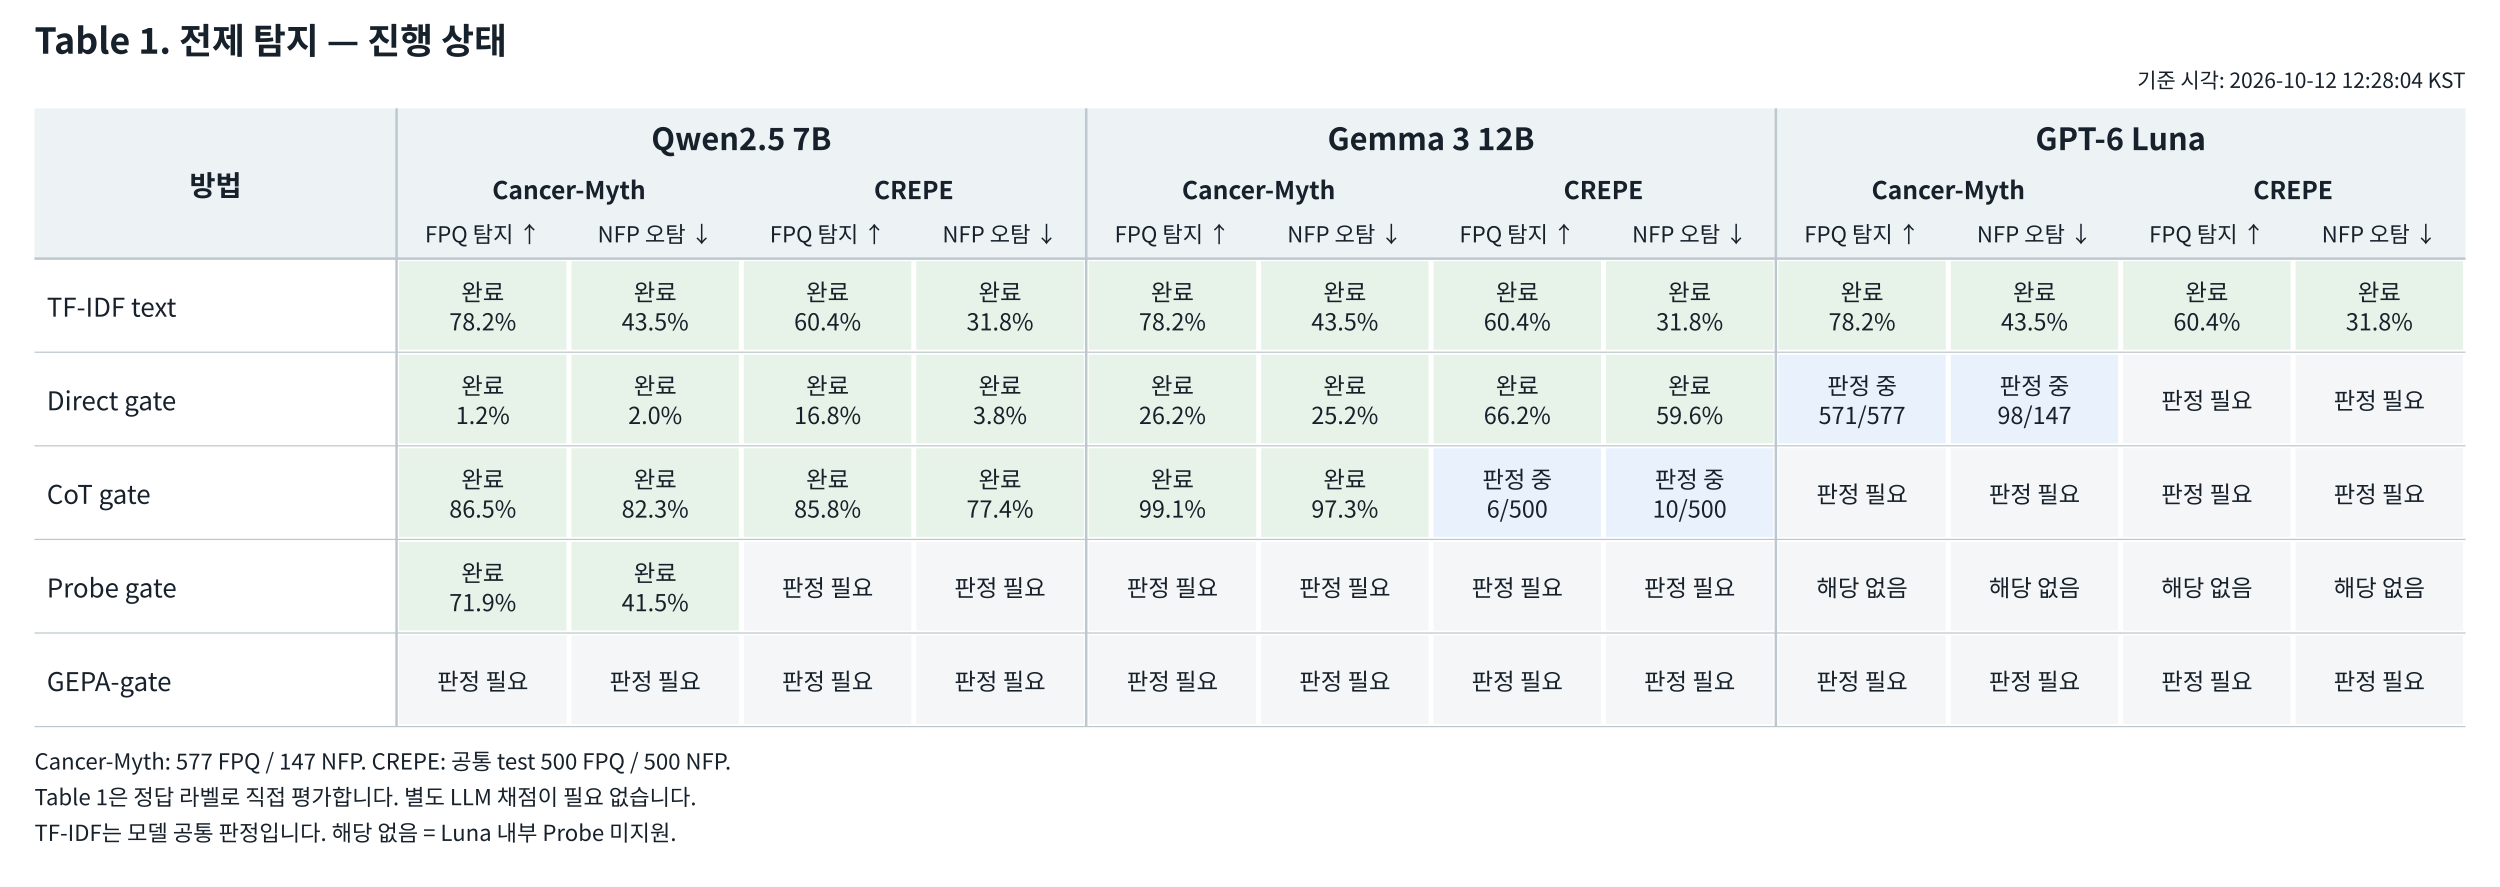
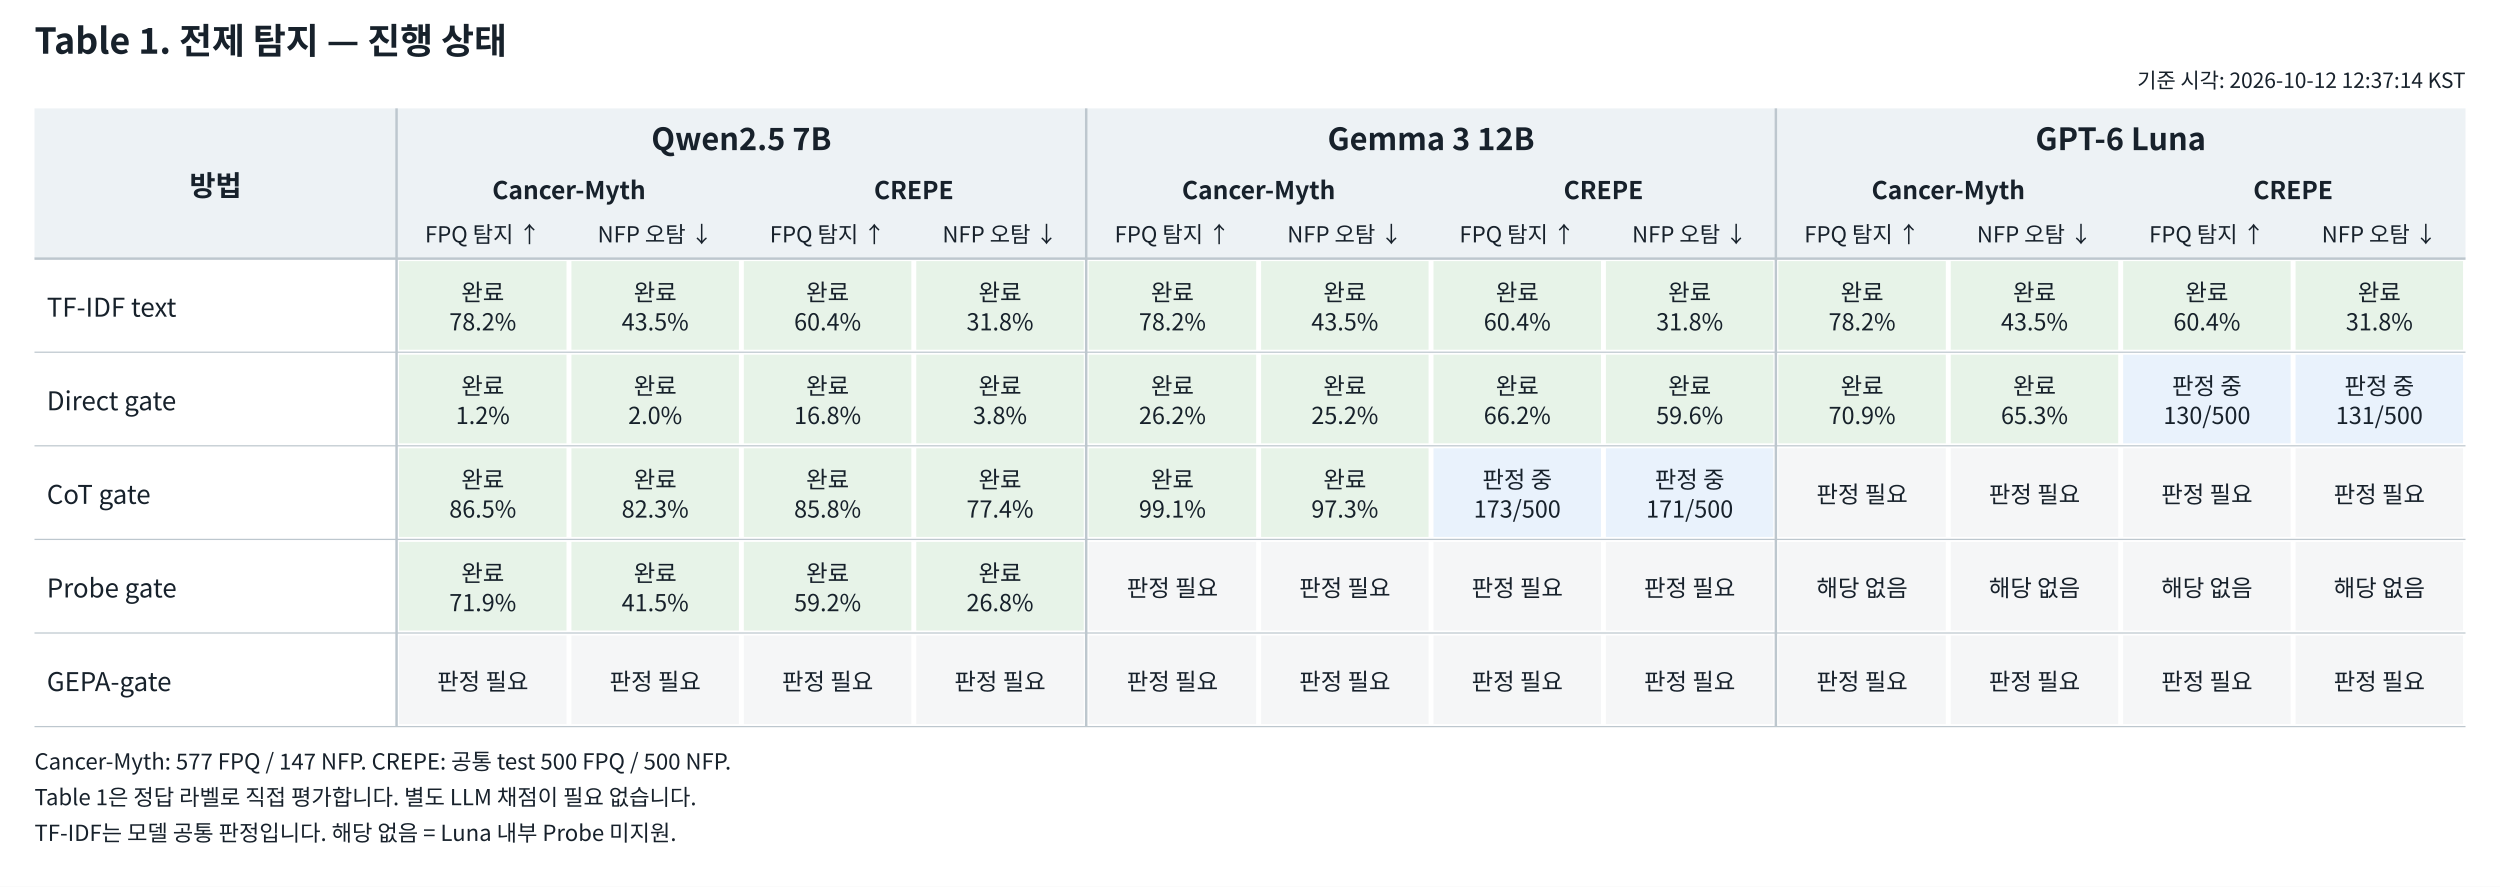
<svg xmlns="http://www.w3.org/2000/svg" width="2030" height="720" viewBox="0 0 2030 720">
  <rect width="100%" height="100%" fill="white" />
  <text x="28" y="31.0" font-family="Noto Sans CJK KR,sans-serif" font-size="29" font-weight="700" text-anchor="start" dominant-baseline="central" fill="#17212b">Table 1. 전제 탐지 — 진행 상태</text>
-   <text x="2002" y="64.0" font-family="Noto Sans CJK KR,sans-serif" font-size="17" font-weight="400" text-anchor="end" dominant-baseline="central" fill="#17212b">기준 시각: 2026-10-12 12:28:04 KST</text>
+   <text x="2002" y="64.0" font-family="Noto Sans CJK KR,sans-serif" font-size="17" font-weight="400" text-anchor="end" dominant-baseline="central" fill="#17212b">기준 시각: 2026-10-12 12:37:14 KST</text>
  <rect x="28" y="88" width="1974" height="122" fill="#edf2f5" />
  <text x="175.0" y="149.0" font-family="Noto Sans CJK KR,sans-serif" font-size="23" font-weight="700" text-anchor="middle" dominant-baseline="central" fill="#17212b">방법</text>
  <text x="602.0" y="111.0" font-family="Noto Sans CJK KR,sans-serif" font-size="25" font-weight="700" text-anchor="middle" dominant-baseline="central" fill="#17212b">Qwen2.5 7B</text>
  <text x="462.0" y="153.0" font-family="Noto Sans CJK KR,sans-serif" font-size="20" font-weight="700" text-anchor="middle" dominant-baseline="central" fill="#17212b">Cancer-Myth</text>
  <text x="392.0" y="189.0" font-family="Noto Sans CJK KR,sans-serif" font-size="18" font-weight="400" text-anchor="middle" dominant-baseline="central" fill="#17212b">FPQ 탐지 ↑</text>
  <text x="532.0" y="189.0" font-family="Noto Sans CJK KR,sans-serif" font-size="18" font-weight="400" text-anchor="middle" dominant-baseline="central" fill="#17212b">NFP 오탐 ↓</text>
  <text x="742.0" y="153.0" font-family="Noto Sans CJK KR,sans-serif" font-size="20" font-weight="700" text-anchor="middle" dominant-baseline="central" fill="#17212b">CREPE</text>
  <text x="672.0" y="189.0" font-family="Noto Sans CJK KR,sans-serif" font-size="18" font-weight="400" text-anchor="middle" dominant-baseline="central" fill="#17212b">FPQ 탐지 ↑</text>
  <text x="812.0" y="189.0" font-family="Noto Sans CJK KR,sans-serif" font-size="18" font-weight="400" text-anchor="middle" dominant-baseline="central" fill="#17212b">NFP 오탐 ↓</text>
  <line x1="322" y1="88" x2="322" y2="590" stroke="#bdc7ce" stroke-width="2" />
  <text x="1162.0" y="111.0" font-family="Noto Sans CJK KR,sans-serif" font-size="25" font-weight="700" text-anchor="middle" dominant-baseline="central" fill="#17212b">Gemma 3 12B</text>
  <text x="1022.0" y="153.0" font-family="Noto Sans CJK KR,sans-serif" font-size="20" font-weight="700" text-anchor="middle" dominant-baseline="central" fill="#17212b">Cancer-Myth</text>
  <text x="952.0" y="189.0" font-family="Noto Sans CJK KR,sans-serif" font-size="18" font-weight="400" text-anchor="middle" dominant-baseline="central" fill="#17212b">FPQ 탐지 ↑</text>
  <text x="1092.0" y="189.0" font-family="Noto Sans CJK KR,sans-serif" font-size="18" font-weight="400" text-anchor="middle" dominant-baseline="central" fill="#17212b">NFP 오탐 ↓</text>
  <text x="1302.0" y="153.0" font-family="Noto Sans CJK KR,sans-serif" font-size="20" font-weight="700" text-anchor="middle" dominant-baseline="central" fill="#17212b">CREPE</text>
  <text x="1232.0" y="189.0" font-family="Noto Sans CJK KR,sans-serif" font-size="18" font-weight="400" text-anchor="middle" dominant-baseline="central" fill="#17212b">FPQ 탐지 ↑</text>
  <text x="1372.0" y="189.0" font-family="Noto Sans CJK KR,sans-serif" font-size="18" font-weight="400" text-anchor="middle" dominant-baseline="central" fill="#17212b">NFP 오탐 ↓</text>
  <line x1="882" y1="88" x2="882" y2="590" stroke="#bdc7ce" stroke-width="2" />
  <text x="1722.0" y="111.0" font-family="Noto Sans CJK KR,sans-serif" font-size="25" font-weight="700" text-anchor="middle" dominant-baseline="central" fill="#17212b">GPT-6 Luna</text>
  <text x="1582.0" y="153.0" font-family="Noto Sans CJK KR,sans-serif" font-size="20" font-weight="700" text-anchor="middle" dominant-baseline="central" fill="#17212b">Cancer-Myth</text>
  <text x="1512.0" y="189.0" font-family="Noto Sans CJK KR,sans-serif" font-size="18" font-weight="400" text-anchor="middle" dominant-baseline="central" fill="#17212b">FPQ 탐지 ↑</text>
  <text x="1652.0" y="189.0" font-family="Noto Sans CJK KR,sans-serif" font-size="18" font-weight="400" text-anchor="middle" dominant-baseline="central" fill="#17212b">NFP 오탐 ↓</text>
  <text x="1862.0" y="153.0" font-family="Noto Sans CJK KR,sans-serif" font-size="20" font-weight="700" text-anchor="middle" dominant-baseline="central" fill="#17212b">CREPE</text>
  <text x="1792.0" y="189.0" font-family="Noto Sans CJK KR,sans-serif" font-size="18" font-weight="400" text-anchor="middle" dominant-baseline="central" fill="#17212b">FPQ 탐지 ↑</text>
  <text x="1932.0" y="189.0" font-family="Noto Sans CJK KR,sans-serif" font-size="18" font-weight="400" text-anchor="middle" dominant-baseline="central" fill="#17212b">NFP 오탐 ↓</text>
  <line x1="1442" y1="88" x2="1442" y2="590" stroke="#bdc7ce" stroke-width="2" />
  <line x1="28" y1="210" x2="2002" y2="210" stroke="#bdc7ce" stroke-width="2" />
  <text x="38" y="248.0" font-family="Noto Sans CJK KR,sans-serif" font-size="21" font-weight="400" text-anchor="start" dominant-baseline="central" fill="#17212b">TF-IDF text</text>
  <rect x="324" y="212" width="136" height="72" fill="#e7f3e8" />
  <text x="392.0" y="236.0" font-family="Noto Sans CJK KR,sans-serif" font-size="19" font-weight="400" text-anchor="middle" dominant-baseline="central" fill="#17212b">완료</text>
  <text x="392.0" y="260.0" font-family="Noto Sans CJK KR,sans-serif" font-size="19" font-weight="400" text-anchor="middle" dominant-baseline="central" fill="#17212b">78.2%</text>
  <rect x="464" y="212" width="136" height="72" fill="#e7f3e8" />
  <text x="532.0" y="236.0" font-family="Noto Sans CJK KR,sans-serif" font-size="19" font-weight="400" text-anchor="middle" dominant-baseline="central" fill="#17212b">완료</text>
  <text x="532.0" y="260.0" font-family="Noto Sans CJK KR,sans-serif" font-size="19" font-weight="400" text-anchor="middle" dominant-baseline="central" fill="#17212b">43.5%</text>
  <rect x="604" y="212" width="136" height="72" fill="#e7f3e8" />
  <text x="672.0" y="236.0" font-family="Noto Sans CJK KR,sans-serif" font-size="19" font-weight="400" text-anchor="middle" dominant-baseline="central" fill="#17212b">완료</text>
  <text x="672.0" y="260.0" font-family="Noto Sans CJK KR,sans-serif" font-size="19" font-weight="400" text-anchor="middle" dominant-baseline="central" fill="#17212b">60.4%</text>
  <rect x="744" y="212" width="136" height="72" fill="#e7f3e8" />
  <text x="812.0" y="236.0" font-family="Noto Sans CJK KR,sans-serif" font-size="19" font-weight="400" text-anchor="middle" dominant-baseline="central" fill="#17212b">완료</text>
  <text x="812.0" y="260.0" font-family="Noto Sans CJK KR,sans-serif" font-size="19" font-weight="400" text-anchor="middle" dominant-baseline="central" fill="#17212b">31.8%</text>
  <rect x="884" y="212" width="136" height="72" fill="#e7f3e8" />
  <text x="952.0" y="236.0" font-family="Noto Sans CJK KR,sans-serif" font-size="19" font-weight="400" text-anchor="middle" dominant-baseline="central" fill="#17212b">완료</text>
  <text x="952.0" y="260.0" font-family="Noto Sans CJK KR,sans-serif" font-size="19" font-weight="400" text-anchor="middle" dominant-baseline="central" fill="#17212b">78.2%</text>
  <rect x="1024" y="212" width="136" height="72" fill="#e7f3e8" />
  <text x="1092.0" y="236.0" font-family="Noto Sans CJK KR,sans-serif" font-size="19" font-weight="400" text-anchor="middle" dominant-baseline="central" fill="#17212b">완료</text>
  <text x="1092.0" y="260.0" font-family="Noto Sans CJK KR,sans-serif" font-size="19" font-weight="400" text-anchor="middle" dominant-baseline="central" fill="#17212b">43.5%</text>
  <rect x="1164" y="212" width="136" height="72" fill="#e7f3e8" />
  <text x="1232.0" y="236.0" font-family="Noto Sans CJK KR,sans-serif" font-size="19" font-weight="400" text-anchor="middle" dominant-baseline="central" fill="#17212b">완료</text>
  <text x="1232.0" y="260.0" font-family="Noto Sans CJK KR,sans-serif" font-size="19" font-weight="400" text-anchor="middle" dominant-baseline="central" fill="#17212b">60.4%</text>
  <rect x="1304" y="212" width="136" height="72" fill="#e7f3e8" />
  <text x="1372.0" y="236.0" font-family="Noto Sans CJK KR,sans-serif" font-size="19" font-weight="400" text-anchor="middle" dominant-baseline="central" fill="#17212b">완료</text>
  <text x="1372.0" y="260.0" font-family="Noto Sans CJK KR,sans-serif" font-size="19" font-weight="400" text-anchor="middle" dominant-baseline="central" fill="#17212b">31.8%</text>
  <rect x="1444" y="212" width="136" height="72" fill="#e7f3e8" />
  <text x="1512.0" y="236.0" font-family="Noto Sans CJK KR,sans-serif" font-size="19" font-weight="400" text-anchor="middle" dominant-baseline="central" fill="#17212b">완료</text>
  <text x="1512.0" y="260.0" font-family="Noto Sans CJK KR,sans-serif" font-size="19" font-weight="400" text-anchor="middle" dominant-baseline="central" fill="#17212b">78.2%</text>
  <rect x="1584" y="212" width="136" height="72" fill="#e7f3e8" />
  <text x="1652.0" y="236.0" font-family="Noto Sans CJK KR,sans-serif" font-size="19" font-weight="400" text-anchor="middle" dominant-baseline="central" fill="#17212b">완료</text>
  <text x="1652.0" y="260.0" font-family="Noto Sans CJK KR,sans-serif" font-size="19" font-weight="400" text-anchor="middle" dominant-baseline="central" fill="#17212b">43.5%</text>
  <rect x="1724" y="212" width="136" height="72" fill="#e7f3e8" />
  <text x="1792.0" y="236.0" font-family="Noto Sans CJK KR,sans-serif" font-size="19" font-weight="400" text-anchor="middle" dominant-baseline="central" fill="#17212b">완료</text>
  <text x="1792.0" y="260.0" font-family="Noto Sans CJK KR,sans-serif" font-size="19" font-weight="400" text-anchor="middle" dominant-baseline="central" fill="#17212b">60.4%</text>
  <rect x="1864" y="212" width="136" height="72" fill="#e7f3e8" />
  <text x="1932.0" y="236.0" font-family="Noto Sans CJK KR,sans-serif" font-size="19" font-weight="400" text-anchor="middle" dominant-baseline="central" fill="#17212b">완료</text>
  <text x="1932.0" y="260.0" font-family="Noto Sans CJK KR,sans-serif" font-size="19" font-weight="400" text-anchor="middle" dominant-baseline="central" fill="#17212b">31.8%</text>
  <line x1="28" y1="286" x2="2002" y2="286" stroke="#bdc7ce" stroke-width="1" />
  <text x="38" y="324.0" font-family="Noto Sans CJK KR,sans-serif" font-size="21" font-weight="400" text-anchor="start" dominant-baseline="central" fill="#17212b">Direct gate</text>
  <rect x="324" y="288" width="136" height="72" fill="#e7f3e8" />
  <text x="392.0" y="312.0" font-family="Noto Sans CJK KR,sans-serif" font-size="19" font-weight="400" text-anchor="middle" dominant-baseline="central" fill="#17212b">완료</text>
  <text x="392.0" y="336.0" font-family="Noto Sans CJK KR,sans-serif" font-size="19" font-weight="400" text-anchor="middle" dominant-baseline="central" fill="#17212b">1.2%</text>
  <rect x="464" y="288" width="136" height="72" fill="#e7f3e8" />
  <text x="532.0" y="312.0" font-family="Noto Sans CJK KR,sans-serif" font-size="19" font-weight="400" text-anchor="middle" dominant-baseline="central" fill="#17212b">완료</text>
  <text x="532.0" y="336.0" font-family="Noto Sans CJK KR,sans-serif" font-size="19" font-weight="400" text-anchor="middle" dominant-baseline="central" fill="#17212b">2.0%</text>
  <rect x="604" y="288" width="136" height="72" fill="#e7f3e8" />
  <text x="672.0" y="312.0" font-family="Noto Sans CJK KR,sans-serif" font-size="19" font-weight="400" text-anchor="middle" dominant-baseline="central" fill="#17212b">완료</text>
  <text x="672.0" y="336.0" font-family="Noto Sans CJK KR,sans-serif" font-size="19" font-weight="400" text-anchor="middle" dominant-baseline="central" fill="#17212b">16.8%</text>
  <rect x="744" y="288" width="136" height="72" fill="#e7f3e8" />
  <text x="812.0" y="312.0" font-family="Noto Sans CJK KR,sans-serif" font-size="19" font-weight="400" text-anchor="middle" dominant-baseline="central" fill="#17212b">완료</text>
  <text x="812.0" y="336.0" font-family="Noto Sans CJK KR,sans-serif" font-size="19" font-weight="400" text-anchor="middle" dominant-baseline="central" fill="#17212b">3.8%</text>
  <rect x="884" y="288" width="136" height="72" fill="#e7f3e8" />
  <text x="952.0" y="312.0" font-family="Noto Sans CJK KR,sans-serif" font-size="19" font-weight="400" text-anchor="middle" dominant-baseline="central" fill="#17212b">완료</text>
  <text x="952.0" y="336.0" font-family="Noto Sans CJK KR,sans-serif" font-size="19" font-weight="400" text-anchor="middle" dominant-baseline="central" fill="#17212b">26.2%</text>
  <rect x="1024" y="288" width="136" height="72" fill="#e7f3e8" />
  <text x="1092.0" y="312.0" font-family="Noto Sans CJK KR,sans-serif" font-size="19" font-weight="400" text-anchor="middle" dominant-baseline="central" fill="#17212b">완료</text>
  <text x="1092.0" y="336.0" font-family="Noto Sans CJK KR,sans-serif" font-size="19" font-weight="400" text-anchor="middle" dominant-baseline="central" fill="#17212b">25.2%</text>
  <rect x="1164" y="288" width="136" height="72" fill="#e7f3e8" />
  <text x="1232.0" y="312.0" font-family="Noto Sans CJK KR,sans-serif" font-size="19" font-weight="400" text-anchor="middle" dominant-baseline="central" fill="#17212b">완료</text>
  <text x="1232.0" y="336.0" font-family="Noto Sans CJK KR,sans-serif" font-size="19" font-weight="400" text-anchor="middle" dominant-baseline="central" fill="#17212b">66.2%</text>
  <rect x="1304" y="288" width="136" height="72" fill="#e7f3e8" />
  <text x="1372.0" y="312.0" font-family="Noto Sans CJK KR,sans-serif" font-size="19" font-weight="400" text-anchor="middle" dominant-baseline="central" fill="#17212b">완료</text>
  <text x="1372.0" y="336.0" font-family="Noto Sans CJK KR,sans-serif" font-size="19" font-weight="400" text-anchor="middle" dominant-baseline="central" fill="#17212b">59.6%</text>
-   <rect x="1444" y="288" width="136" height="72" fill="#e9f2fc" />
-   <text x="1512.0" y="312.0" font-family="Noto Sans CJK KR,sans-serif" font-size="19" font-weight="400" text-anchor="middle" dominant-baseline="central" fill="#17212b">판정 중</text>
-   <text x="1512.0" y="336.0" font-family="Noto Sans CJK KR,sans-serif" font-size="19" font-weight="400" text-anchor="middle" dominant-baseline="central" fill="#17212b">571/577</text>
-   <rect x="1584" y="288" width="136" height="72" fill="#e9f2fc" />
-   <text x="1652.0" y="312.0" font-family="Noto Sans CJK KR,sans-serif" font-size="19" font-weight="400" text-anchor="middle" dominant-baseline="central" fill="#17212b">판정 중</text>
-   <text x="1652.0" y="336.0" font-family="Noto Sans CJK KR,sans-serif" font-size="19" font-weight="400" text-anchor="middle" dominant-baseline="central" fill="#17212b">98/147</text>
-   <rect x="1724" y="288" width="136" height="72" fill="#f5f6f7" />
-   <text x="1792.0" y="324.0" font-family="Noto Sans CJK KR,sans-serif" font-size="19" font-weight="400" text-anchor="middle" dominant-baseline="central" fill="#17212b">판정 필요</text>
-   <rect x="1864" y="288" width="136" height="72" fill="#f5f6f7" />
-   <text x="1932.0" y="324.0" font-family="Noto Sans CJK KR,sans-serif" font-size="19" font-weight="400" text-anchor="middle" dominant-baseline="central" fill="#17212b">판정 필요</text>
+   <rect x="1444" y="288" width="136" height="72" fill="#e7f3e8" />
+   <text x="1512.0" y="312.0" font-family="Noto Sans CJK KR,sans-serif" font-size="19" font-weight="400" text-anchor="middle" dominant-baseline="central" fill="#17212b">완료</text>
+   <text x="1512.0" y="336.0" font-family="Noto Sans CJK KR,sans-serif" font-size="19" font-weight="400" text-anchor="middle" dominant-baseline="central" fill="#17212b">70.9%</text>
+   <rect x="1584" y="288" width="136" height="72" fill="#e7f3e8" />
+   <text x="1652.0" y="312.0" font-family="Noto Sans CJK KR,sans-serif" font-size="19" font-weight="400" text-anchor="middle" dominant-baseline="central" fill="#17212b">완료</text>
+   <text x="1652.0" y="336.0" font-family="Noto Sans CJK KR,sans-serif" font-size="19" font-weight="400" text-anchor="middle" dominant-baseline="central" fill="#17212b">65.3%</text>
+   <rect x="1724" y="288" width="136" height="72" fill="#e9f2fc" />
+   <text x="1792.0" y="312.0" font-family="Noto Sans CJK KR,sans-serif" font-size="19" font-weight="400" text-anchor="middle" dominant-baseline="central" fill="#17212b">판정 중</text>
+   <text x="1792.0" y="336.0" font-family="Noto Sans CJK KR,sans-serif" font-size="19" font-weight="400" text-anchor="middle" dominant-baseline="central" fill="#17212b">130/500</text>
+   <rect x="1864" y="288" width="136" height="72" fill="#e9f2fc" />
+   <text x="1932.0" y="312.0" font-family="Noto Sans CJK KR,sans-serif" font-size="19" font-weight="400" text-anchor="middle" dominant-baseline="central" fill="#17212b">판정 중</text>
+   <text x="1932.0" y="336.0" font-family="Noto Sans CJK KR,sans-serif" font-size="19" font-weight="400" text-anchor="middle" dominant-baseline="central" fill="#17212b">131/500</text>
  <line x1="28" y1="362" x2="2002" y2="362" stroke="#bdc7ce" stroke-width="1" />
  <text x="38" y="400.0" font-family="Noto Sans CJK KR,sans-serif" font-size="21" font-weight="400" text-anchor="start" dominant-baseline="central" fill="#17212b">CoT gate</text>
  <rect x="324" y="364" width="136" height="72" fill="#e7f3e8" />
  <text x="392.0" y="388.0" font-family="Noto Sans CJK KR,sans-serif" font-size="19" font-weight="400" text-anchor="middle" dominant-baseline="central" fill="#17212b">완료</text>
  <text x="392.0" y="412.0" font-family="Noto Sans CJK KR,sans-serif" font-size="19" font-weight="400" text-anchor="middle" dominant-baseline="central" fill="#17212b">86.5%</text>
  <rect x="464" y="364" width="136" height="72" fill="#e7f3e8" />
  <text x="532.0" y="388.0" font-family="Noto Sans CJK KR,sans-serif" font-size="19" font-weight="400" text-anchor="middle" dominant-baseline="central" fill="#17212b">완료</text>
  <text x="532.0" y="412.0" font-family="Noto Sans CJK KR,sans-serif" font-size="19" font-weight="400" text-anchor="middle" dominant-baseline="central" fill="#17212b">82.3%</text>
  <rect x="604" y="364" width="136" height="72" fill="#e7f3e8" />
  <text x="672.0" y="388.0" font-family="Noto Sans CJK KR,sans-serif" font-size="19" font-weight="400" text-anchor="middle" dominant-baseline="central" fill="#17212b">완료</text>
  <text x="672.0" y="412.0" font-family="Noto Sans CJK KR,sans-serif" font-size="19" font-weight="400" text-anchor="middle" dominant-baseline="central" fill="#17212b">85.8%</text>
  <rect x="744" y="364" width="136" height="72" fill="#e7f3e8" />
  <text x="812.0" y="388.0" font-family="Noto Sans CJK KR,sans-serif" font-size="19" font-weight="400" text-anchor="middle" dominant-baseline="central" fill="#17212b">완료</text>
  <text x="812.0" y="412.0" font-family="Noto Sans CJK KR,sans-serif" font-size="19" font-weight="400" text-anchor="middle" dominant-baseline="central" fill="#17212b">77.4%</text>
  <rect x="884" y="364" width="136" height="72" fill="#e7f3e8" />
  <text x="952.0" y="388.0" font-family="Noto Sans CJK KR,sans-serif" font-size="19" font-weight="400" text-anchor="middle" dominant-baseline="central" fill="#17212b">완료</text>
  <text x="952.0" y="412.0" font-family="Noto Sans CJK KR,sans-serif" font-size="19" font-weight="400" text-anchor="middle" dominant-baseline="central" fill="#17212b">99.1%</text>
  <rect x="1024" y="364" width="136" height="72" fill="#e7f3e8" />
  <text x="1092.0" y="388.0" font-family="Noto Sans CJK KR,sans-serif" font-size="19" font-weight="400" text-anchor="middle" dominant-baseline="central" fill="#17212b">완료</text>
  <text x="1092.0" y="412.0" font-family="Noto Sans CJK KR,sans-serif" font-size="19" font-weight="400" text-anchor="middle" dominant-baseline="central" fill="#17212b">97.3%</text>
  <rect x="1164" y="364" width="136" height="72" fill="#e9f2fc" />
  <text x="1232.0" y="388.0" font-family="Noto Sans CJK KR,sans-serif" font-size="19" font-weight="400" text-anchor="middle" dominant-baseline="central" fill="#17212b">판정 중</text>
-   <text x="1232.0" y="412.0" font-family="Noto Sans CJK KR,sans-serif" font-size="19" font-weight="400" text-anchor="middle" dominant-baseline="central" fill="#17212b">6/500</text>
+   <text x="1232.0" y="412.0" font-family="Noto Sans CJK KR,sans-serif" font-size="19" font-weight="400" text-anchor="middle" dominant-baseline="central" fill="#17212b">173/500</text>
  <rect x="1304" y="364" width="136" height="72" fill="#e9f2fc" />
  <text x="1372.0" y="388.0" font-family="Noto Sans CJK KR,sans-serif" font-size="19" font-weight="400" text-anchor="middle" dominant-baseline="central" fill="#17212b">판정 중</text>
-   <text x="1372.0" y="412.0" font-family="Noto Sans CJK KR,sans-serif" font-size="19" font-weight="400" text-anchor="middle" dominant-baseline="central" fill="#17212b">10/500</text>
+   <text x="1372.0" y="412.0" font-family="Noto Sans CJK KR,sans-serif" font-size="19" font-weight="400" text-anchor="middle" dominant-baseline="central" fill="#17212b">171/500</text>
  <rect x="1444" y="364" width="136" height="72" fill="#f5f6f7" />
  <text x="1512.0" y="400.0" font-family="Noto Sans CJK KR,sans-serif" font-size="19" font-weight="400" text-anchor="middle" dominant-baseline="central" fill="#17212b">판정 필요</text>
  <rect x="1584" y="364" width="136" height="72" fill="#f5f6f7" />
  <text x="1652.0" y="400.0" font-family="Noto Sans CJK KR,sans-serif" font-size="19" font-weight="400" text-anchor="middle" dominant-baseline="central" fill="#17212b">판정 필요</text>
  <rect x="1724" y="364" width="136" height="72" fill="#f5f6f7" />
  <text x="1792.0" y="400.0" font-family="Noto Sans CJK KR,sans-serif" font-size="19" font-weight="400" text-anchor="middle" dominant-baseline="central" fill="#17212b">판정 필요</text>
  <rect x="1864" y="364" width="136" height="72" fill="#f5f6f7" />
  <text x="1932.0" y="400.0" font-family="Noto Sans CJK KR,sans-serif" font-size="19" font-weight="400" text-anchor="middle" dominant-baseline="central" fill="#17212b">판정 필요</text>
  <line x1="28" y1="438" x2="2002" y2="438" stroke="#bdc7ce" stroke-width="1" />
  <text x="38" y="476.0" font-family="Noto Sans CJK KR,sans-serif" font-size="21" font-weight="400" text-anchor="start" dominant-baseline="central" fill="#17212b">Probe gate</text>
  <rect x="324" y="440" width="136" height="72" fill="#e7f3e8" />
  <text x="392.0" y="464.0" font-family="Noto Sans CJK KR,sans-serif" font-size="19" font-weight="400" text-anchor="middle" dominant-baseline="central" fill="#17212b">완료</text>
  <text x="392.0" y="488.0" font-family="Noto Sans CJK KR,sans-serif" font-size="19" font-weight="400" text-anchor="middle" dominant-baseline="central" fill="#17212b">71.9%</text>
  <rect x="464" y="440" width="136" height="72" fill="#e7f3e8" />
  <text x="532.0" y="464.0" font-family="Noto Sans CJK KR,sans-serif" font-size="19" font-weight="400" text-anchor="middle" dominant-baseline="central" fill="#17212b">완료</text>
  <text x="532.0" y="488.0" font-family="Noto Sans CJK KR,sans-serif" font-size="19" font-weight="400" text-anchor="middle" dominant-baseline="central" fill="#17212b">41.5%</text>
-   <rect x="604" y="440" width="136" height="72" fill="#f5f6f7" />
-   <text x="672.0" y="476.0" font-family="Noto Sans CJK KR,sans-serif" font-size="19" font-weight="400" text-anchor="middle" dominant-baseline="central" fill="#17212b">판정 필요</text>
-   <rect x="744" y="440" width="136" height="72" fill="#f5f6f7" />
-   <text x="812.0" y="476.0" font-family="Noto Sans CJK KR,sans-serif" font-size="19" font-weight="400" text-anchor="middle" dominant-baseline="central" fill="#17212b">판정 필요</text>
+   <rect x="604" y="440" width="136" height="72" fill="#e7f3e8" />
+   <text x="672.0" y="464.0" font-family="Noto Sans CJK KR,sans-serif" font-size="19" font-weight="400" text-anchor="middle" dominant-baseline="central" fill="#17212b">완료</text>
+   <text x="672.0" y="488.0" font-family="Noto Sans CJK KR,sans-serif" font-size="19" font-weight="400" text-anchor="middle" dominant-baseline="central" fill="#17212b">59.2%</text>
+   <rect x="744" y="440" width="136" height="72" fill="#e7f3e8" />
+   <text x="812.0" y="464.0" font-family="Noto Sans CJK KR,sans-serif" font-size="19" font-weight="400" text-anchor="middle" dominant-baseline="central" fill="#17212b">완료</text>
+   <text x="812.0" y="488.0" font-family="Noto Sans CJK KR,sans-serif" font-size="19" font-weight="400" text-anchor="middle" dominant-baseline="central" fill="#17212b">26.8%</text>
  <rect x="884" y="440" width="136" height="72" fill="#f5f6f7" />
  <text x="952.0" y="476.0" font-family="Noto Sans CJK KR,sans-serif" font-size="19" font-weight="400" text-anchor="middle" dominant-baseline="central" fill="#17212b">판정 필요</text>
  <rect x="1024" y="440" width="136" height="72" fill="#f5f6f7" />
  <text x="1092.0" y="476.0" font-family="Noto Sans CJK KR,sans-serif" font-size="19" font-weight="400" text-anchor="middle" dominant-baseline="central" fill="#17212b">판정 필요</text>
  <rect x="1164" y="440" width="136" height="72" fill="#f5f6f7" />
  <text x="1232.0" y="476.0" font-family="Noto Sans CJK KR,sans-serif" font-size="19" font-weight="400" text-anchor="middle" dominant-baseline="central" fill="#17212b">판정 필요</text>
  <rect x="1304" y="440" width="136" height="72" fill="#f5f6f7" />
  <text x="1372.0" y="476.0" font-family="Noto Sans CJK KR,sans-serif" font-size="19" font-weight="400" text-anchor="middle" dominant-baseline="central" fill="#17212b">판정 필요</text>
  <rect x="1444" y="440" width="136" height="72" fill="#f5f6f7" />
  <text x="1512.0" y="476.0" font-family="Noto Sans CJK KR,sans-serif" font-size="19" font-weight="400" text-anchor="middle" dominant-baseline="central" fill="#17212b">해당 없음</text>
  <rect x="1584" y="440" width="136" height="72" fill="#f5f6f7" />
  <text x="1652.0" y="476.0" font-family="Noto Sans CJK KR,sans-serif" font-size="19" font-weight="400" text-anchor="middle" dominant-baseline="central" fill="#17212b">해당 없음</text>
  <rect x="1724" y="440" width="136" height="72" fill="#f5f6f7" />
  <text x="1792.0" y="476.0" font-family="Noto Sans CJK KR,sans-serif" font-size="19" font-weight="400" text-anchor="middle" dominant-baseline="central" fill="#17212b">해당 없음</text>
  <rect x="1864" y="440" width="136" height="72" fill="#f5f6f7" />
  <text x="1932.0" y="476.0" font-family="Noto Sans CJK KR,sans-serif" font-size="19" font-weight="400" text-anchor="middle" dominant-baseline="central" fill="#17212b">해당 없음</text>
  <line x1="28" y1="514" x2="2002" y2="514" stroke="#bdc7ce" stroke-width="1" />
  <text x="38" y="552.0" font-family="Noto Sans CJK KR,sans-serif" font-size="21" font-weight="400" text-anchor="start" dominant-baseline="central" fill="#17212b">GEPA-gate</text>
  <rect x="324" y="516" width="136" height="72" fill="#f5f6f7" />
  <text x="392.0" y="552.0" font-family="Noto Sans CJK KR,sans-serif" font-size="19" font-weight="400" text-anchor="middle" dominant-baseline="central" fill="#17212b">판정 필요</text>
  <rect x="464" y="516" width="136" height="72" fill="#f5f6f7" />
  <text x="532.0" y="552.0" font-family="Noto Sans CJK KR,sans-serif" font-size="19" font-weight="400" text-anchor="middle" dominant-baseline="central" fill="#17212b">판정 필요</text>
  <rect x="604" y="516" width="136" height="72" fill="#f5f6f7" />
  <text x="672.0" y="552.0" font-family="Noto Sans CJK KR,sans-serif" font-size="19" font-weight="400" text-anchor="middle" dominant-baseline="central" fill="#17212b">판정 필요</text>
  <rect x="744" y="516" width="136" height="72" fill="#f5f6f7" />
  <text x="812.0" y="552.0" font-family="Noto Sans CJK KR,sans-serif" font-size="19" font-weight="400" text-anchor="middle" dominant-baseline="central" fill="#17212b">판정 필요</text>
  <rect x="884" y="516" width="136" height="72" fill="#f5f6f7" />
  <text x="952.0" y="552.0" font-family="Noto Sans CJK KR,sans-serif" font-size="19" font-weight="400" text-anchor="middle" dominant-baseline="central" fill="#17212b">판정 필요</text>
  <rect x="1024" y="516" width="136" height="72" fill="#f5f6f7" />
  <text x="1092.0" y="552.0" font-family="Noto Sans CJK KR,sans-serif" font-size="19" font-weight="400" text-anchor="middle" dominant-baseline="central" fill="#17212b">판정 필요</text>
  <rect x="1164" y="516" width="136" height="72" fill="#f5f6f7" />
  <text x="1232.0" y="552.0" font-family="Noto Sans CJK KR,sans-serif" font-size="19" font-weight="400" text-anchor="middle" dominant-baseline="central" fill="#17212b">판정 필요</text>
  <rect x="1304" y="516" width="136" height="72" fill="#f5f6f7" />
  <text x="1372.0" y="552.0" font-family="Noto Sans CJK KR,sans-serif" font-size="19" font-weight="400" text-anchor="middle" dominant-baseline="central" fill="#17212b">판정 필요</text>
  <rect x="1444" y="516" width="136" height="72" fill="#f5f6f7" />
  <text x="1512.0" y="552.0" font-family="Noto Sans CJK KR,sans-serif" font-size="19" font-weight="400" text-anchor="middle" dominant-baseline="central" fill="#17212b">판정 필요</text>
  <rect x="1584" y="516" width="136" height="72" fill="#f5f6f7" />
  <text x="1652.0" y="552.0" font-family="Noto Sans CJK KR,sans-serif" font-size="19" font-weight="400" text-anchor="middle" dominant-baseline="central" fill="#17212b">판정 필요</text>
  <rect x="1724" y="516" width="136" height="72" fill="#f5f6f7" />
  <text x="1792.0" y="552.0" font-family="Noto Sans CJK KR,sans-serif" font-size="19" font-weight="400" text-anchor="middle" dominant-baseline="central" fill="#17212b">판정 필요</text>
  <rect x="1864" y="516" width="136" height="72" fill="#f5f6f7" />
  <text x="1932.0" y="552.0" font-family="Noto Sans CJK KR,sans-serif" font-size="19" font-weight="400" text-anchor="middle" dominant-baseline="central" fill="#17212b">판정 필요</text>
  <line x1="28" y1="590" x2="2002" y2="590" stroke="#bdc7ce" stroke-width="1" />
  <text x="28" y="617.0" font-family="Noto Sans CJK KR,sans-serif" font-size="18" font-weight="400" text-anchor="start" dominant-baseline="central" fill="#17212b">Cancer-Myth: 577 FPQ / 147 NFP. CREPE: 공통 test 500 FPQ / 500 NFP.</text>
  <text x="28" y="646.0" font-family="Noto Sans CJK KR,sans-serif" font-size="18" font-weight="400" text-anchor="start" dominant-baseline="central" fill="#17212b">Table 1은 정답 라벨로 직접 평가합니다. 별도 LLM 채점이 필요 없습니다.</text>
  <text x="28" y="675.0" font-family="Noto Sans CJK KR,sans-serif" font-size="18" font-weight="400" text-anchor="start" dominant-baseline="central" fill="#17212b">TF-IDF는 모델 공통 판정입니다. 해당 없음 = Luna 내부 Probe 미지원.</text>
</svg>
